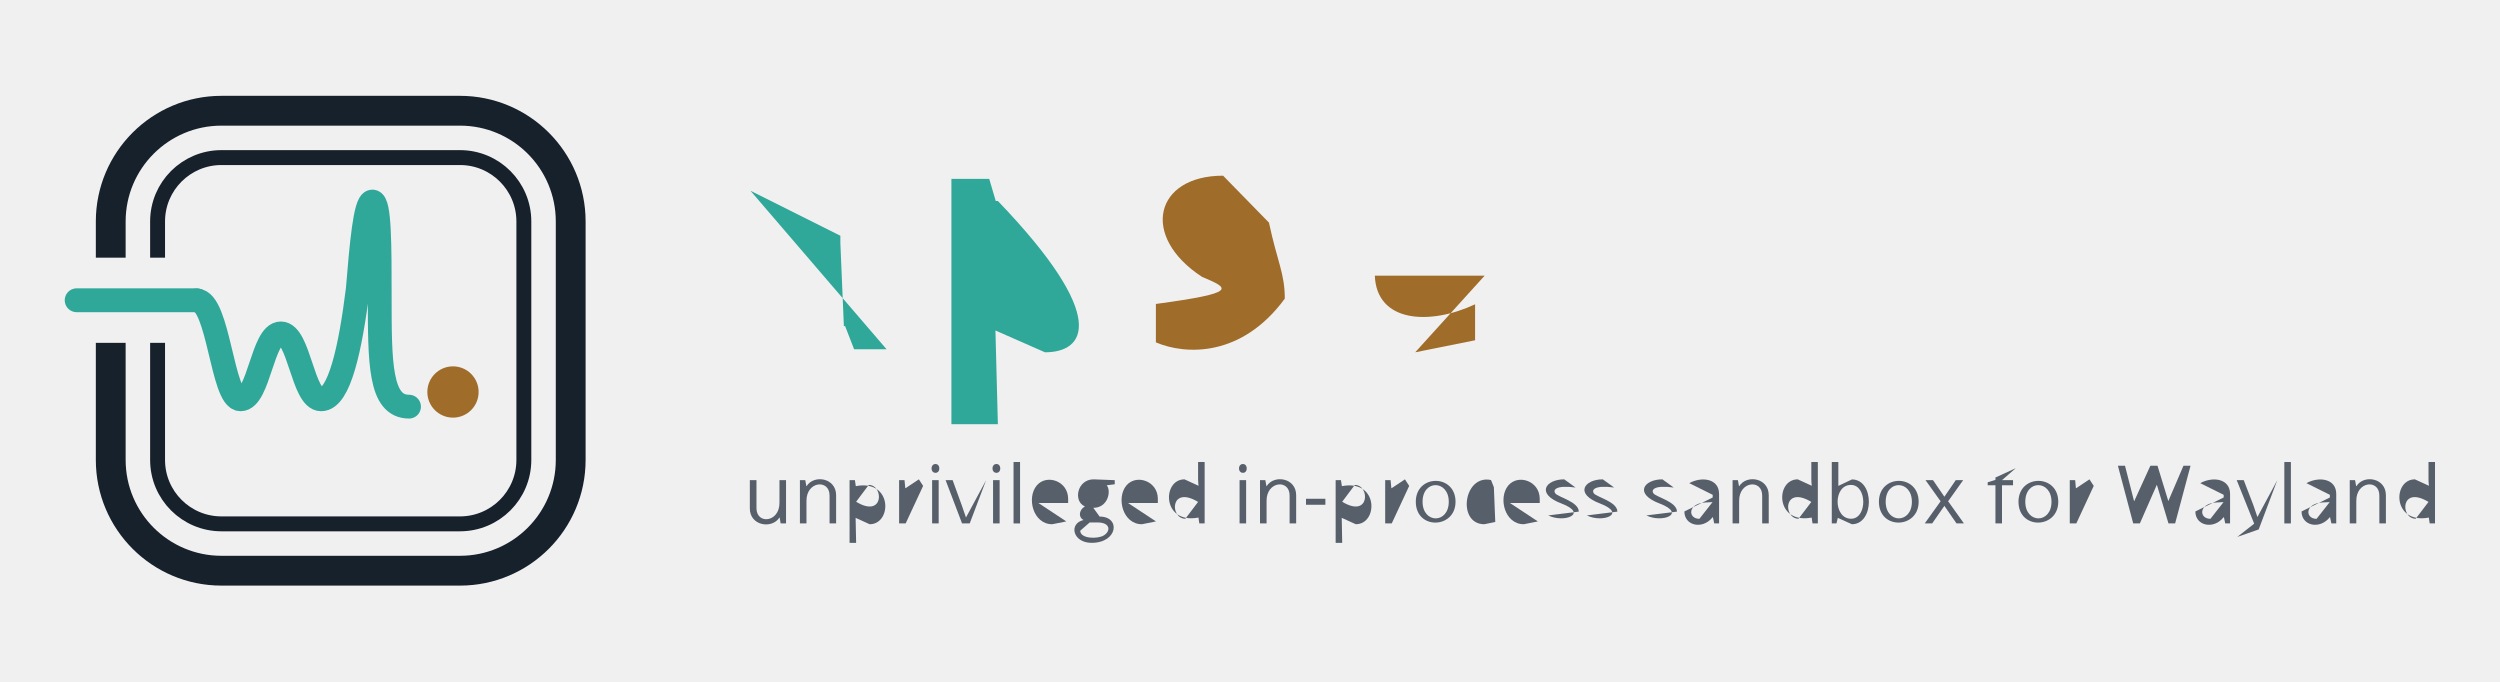
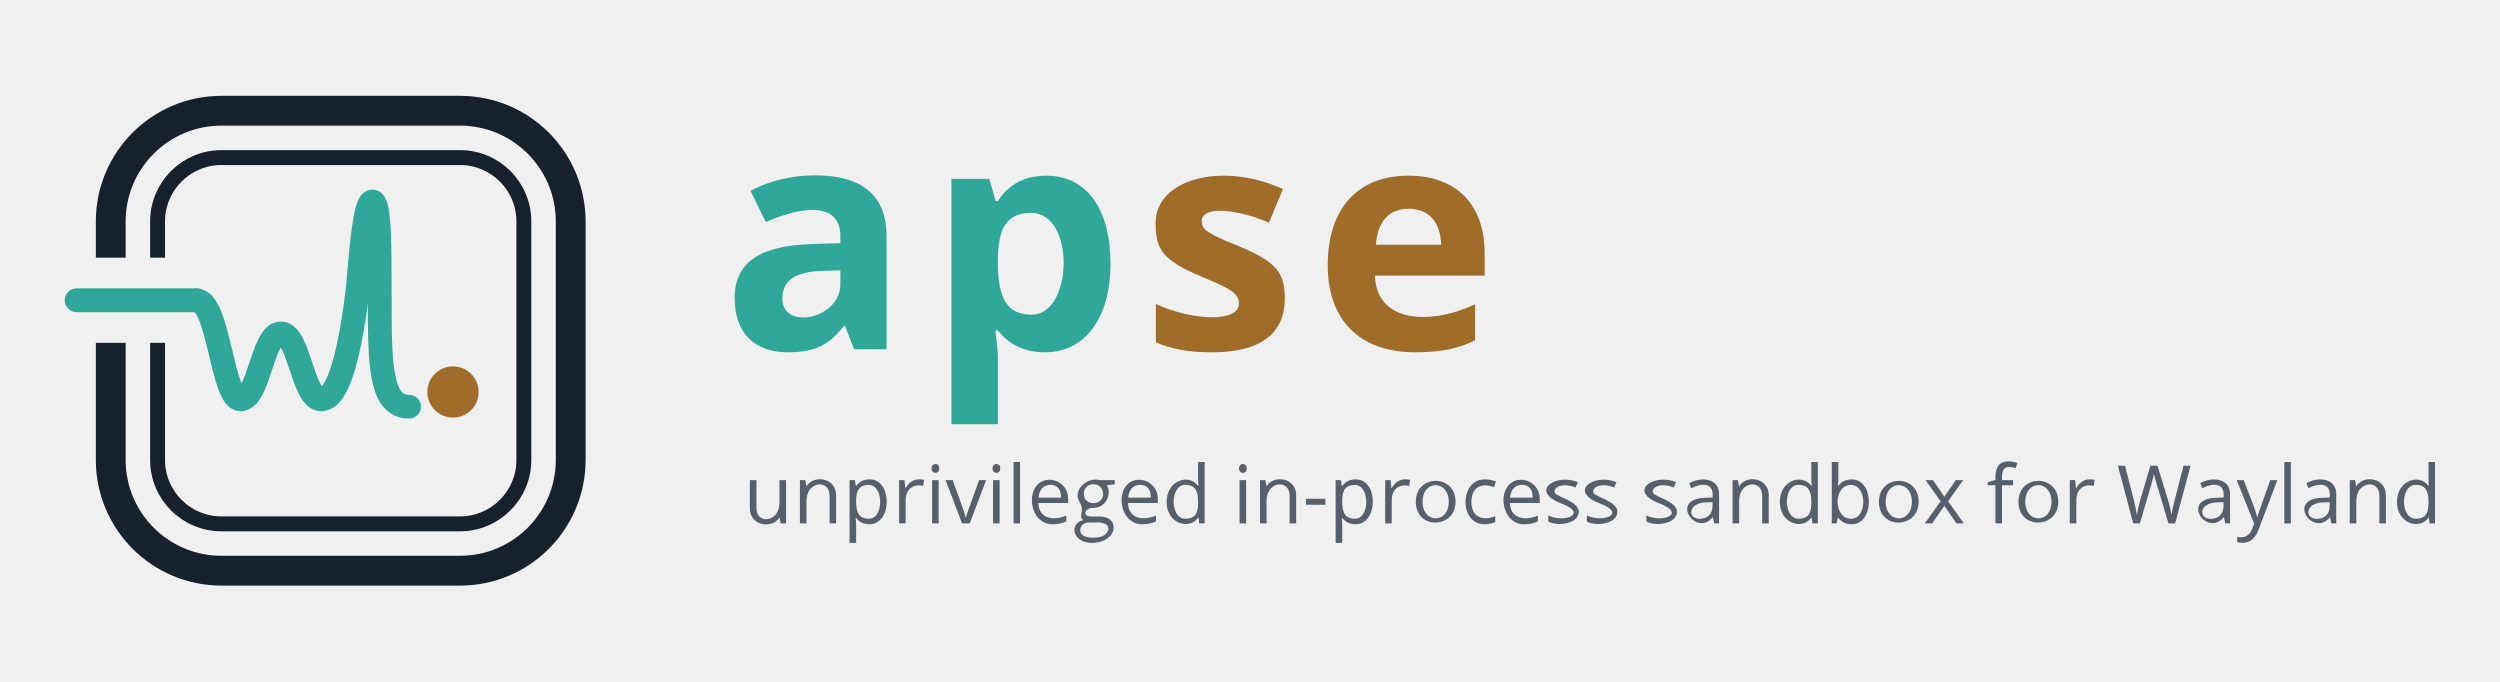
<svg xmlns="http://www.w3.org/2000/svg" viewBox="0 0 587 160" width="587" height="160" role="img" aria-label="apse — unprivileged in-process sandbox for Wayland">
  <style>.ink{stroke:#17212B;fill:none}.inkf{fill:#17212B}.wave{stroke:#2FA89A;fill:none}.wavef{fill:#2FA89A}.tag{fill:#9f6c2a}@media (prefers-color-scheme:dark){.ink{stroke:#E6EDF3}.inkf{fill:#E6EDF3}}.sub{fill:#57606a}@media (prefers-color-scheme:dark){.sub{fill:#9198a1}}</style>
  <g transform="translate(16 16)">
    <mask id="hgap">
      <rect width="128" height="128" fill="#fff" />
      <rect x="0" y="44.5" width="26" height="20" fill="#000" />
    </mask>
    <g stroke-linecap="round" stroke-linejoin="round">
      <g mask="url(#hgap)">
        <rect class="ink" x="10" y="10" width="108" height="108" rx="26" stroke-width="7" />
        <rect class="ink" x="21" y="21" width="86" height="86" rx="15" stroke-width="3.5" />
      </g>
      <path class="wave" d="M2 54.5H30.2" stroke-width="5.6" />
      <g transform="translate(68 64) scale(.86) translate(-64 -64)">
        <path class="wave" d="M20 53C26 53 27 80 32 80C37 80 38 62 43 62C48 62 49 80 54 80C59 80 62 66 64 50C65 38 66 26 68 26C70 26 70 38 70 52C70 70 70 82 78 82" stroke-width="6.5" />
        <circle class="tag" cx="90" cy="78" r="7" />
      </g>
    </g>
  </g>
-   <path class="wavef" d="M200.54 82.00 L198.43 76.56 L198.14 76.56 L197.32 57.10 L197.32 55.35 L176.21 44.79 L208.16 82.00 Z M197.32 63.47 L193.10 63.61 Z" />
-   <path class="wavef" d="M245.36 82.72 L233.73 77.60 L234.30 99.60 L223.39 99.60 L223.39 42.00 L232.27 42.00 L233.80 47.19 L234.30 47.19 C260.74 74.74 254.73 82.72 245.36 82.72 Z M242.14 49.98 L234.30 61.86 Z" />
-   <path class="tag" d="M301.67 70.12 C291.62 83.84 278.47 83.41 271.40 80.39 L271.40 71.37 C290.90 68.73 288.68 67.72 282.24 65.01 C267.63 55.47 271.16 41.25 287.18 41.25 L297.95 52.27 C299.91 61.46 301.67 64.18 301.67 70.12 Z" />
-   <path class="tag" d="M330.75 49.01 L338.37 57.46 Z M332.29 82.72 L348.60 64.72 L322.81 64.72 C323.23 75.74 335.66 76.46 346.35 71.45 L346.35 79.89 Z" />
+   <path class="wavef" d="M200.54 82.00 L198.43 76.56 L198.14 76.56 C194.47 81.19 191.12 82.72 184.87 82.72 C177.19 82.72 172.49 78.16 172.49 70.05 C172.49 61.56 178.40 57.74 190.38 57.31 L197.32 57.10 L197.32 55.35 C197.32 48.17 189.74 47.72 179.82 52.16 L176.21 44.79 C180.81 42.38 185.92 41.18 191.52 41.18 C202.25 41.18 208.16 45.80 208.16 55.35 L208.16 82.00 Z M197.32 63.47 L193.10 63.61 C186.75 63.80 183.69 65.83 183.69 70.12 C183.69 77.61 197.32 74.94 197.32 66.76 Z" />
+   <path class="wavef" d="M245.36 82.72 C240.66 82.72 236.98 81.01 234.30 77.60 L233.73 77.60 C234.11 80.94 234.30 82.87 234.30 83.40 L234.30 99.60 L223.39 99.60 L223.39 42.00 L232.27 42.00 L233.80 47.19 L234.30 47.19 C236.86 43.23 240.64 41.25 245.65 41.25 C255.09 41.25 260.74 48.95 260.74 61.93 C260.74 74.74 254.73 82.72 245.36 82.72 Z M242.14 49.98 C236.75 49.98 234.40 53.04 234.30 60.68 L234.30 61.86 C234.30 70.44 236.75 73.88 242.28 73.88 C251.95 73.88 252.57 49.98 242.14 49.98 Z" />
+   <path class="tag" d="M301.67 70.12 C301.67 78.33 295.96 82.72 284.60 82.72 C278.78 82.72 274.98 81.92 271.40 80.39 L271.40 71.37 C279.61 75.24 290.90 75.83 290.90 71.30 C290.90 68.73 288.68 67.72 282.24 65.01 C273.01 61.14 271.33 58.64 271.33 52.41 C271.33 41.92 287.12 37.89 301.24 44.40 L297.95 52.27 C290.38 49.03 282.17 48.24 282.17 51.95 C282.17 53.90 283.53 54.86 290.54 57.67 C299.91 61.46 301.67 64.18 301.67 70.12 Z" />
+   <path class="tag" d="M330.75 49.01 C326.12 49.01 323.44 52.07 323.06 57.46 L338.37 57.46 C338.27 52.07 335.38 49.01 330.75 49.01 Z M332.29 82.72 C319.41 82.72 311.75 75.31 311.75 62.29 C311.75 48.88 318.85 41.25 330.68 41.25 C341.98 41.25 348.60 48.07 348.60 59.42 L348.60 64.72 L322.81 64.72 C323.23 75.74 335.66 76.46 346.35 71.45 L346.35 79.89 C342.53 81.80 338.54 82.72 332.29 82.72 Z" />
  <path class="sub" d="M177.62 112.74 L177.62 119.33 C177.62 123.18 183.02 122.70 183.02 118.08 L183.02 112.74 L184.56 112.74 L184.56 122.90 L183.29 122.90 L183.07 121.54 L182.99 121.54 C181.27 124.26 176.06 123.47 176.06 119.39 L176.06 112.74 Z" />
  <path class="sub" d="M194.78 122.90 L194.78 116.33 C194.78 112.48 189.36 112.93 189.36 117.57 L189.36 122.90 L187.82 122.90 L187.82 112.74 L189.08 112.74 L189.33 114.13 L189.40 114.13 C191.13 111.38 196.32 112.19 196.32 116.27 L196.32 122.90 Z" />
-   <path class="sub" d="M204.20 123.09 L200.90 121.59 L201.02 127.46 L199.48 127.46 L199.48 112.74 L200.73 112.74 L200.94 114.13 L201.02 114.13 C209.60 112.55 209.48 123.09 204.20 123.09 Z M203.98 113.86 L201.02 117.81 C207.56 121.80 207.56 113.86 203.98 113.86 Z" />
-   <path class="sub" d="M215.75 112.55 L216.75 114.09 L212.65 122.90 L211.11 122.90 L211.11 112.74 L212.38 112.74 L212.56 114.62 L212.63 114.62 Z" />
+   <path class="sub" d="M204.20 123.09 C202.88 123.09 201.76 122.61 201.02 121.59 L200.90 121.59 C200.98 122.19 201.02 122.75 201.02 123.28 L201.02 127.46 L199.48 127.46 L199.48 112.74 L200.73 112.74 L200.94 114.13 L201.02 114.13 C201.81 113.02 202.84 112.55 204.20 112.55 C209.60 112.55 209.48 123.09 204.20 123.09 Z M203.98 113.86 C201.91 113.86 201.04 114.96 201.02 117.47 L201.02 117.81 C201.02 120.67 201.92 121.80 204.02 121.80 C207.56 121.80 207.56 113.86 203.98 113.86 Z" />
+   <path class="sub" d="M215.75 112.55 C216.20 112.55 216.60 112.59 216.96 112.67 L216.75 114.09 C214.18 113.53 212.65 115.07 212.65 117.45 L212.65 122.90 L211.11 122.90 L211.11 112.74 L212.38 112.74 L212.56 114.62 L212.63 114.62 C213.38 113.30 214.47 112.55 215.75 112.55 Z" />
  <path class="sub" d="M220.40 122.90 L218.86 122.90 L218.86 112.74 L220.40 112.74 Z M218.73 109.99 C218.73 108.61 220.55 108.57 220.55 109.99 C220.55 111.41 218.73 111.34 218.73 109.99 Z" />
-   <path class="sub" d="M225.89 122.90 L222.03 112.74 L223.68 112.74 L225.87 118.77 L226.81 121.51 L231.54 112.74 L227.69 122.90 Z" />
+   <path class="sub" d="M225.89 122.90 L222.03 112.74 L223.68 112.74 L225.87 118.77 C226.36 120.17 226.65 121.09 226.74 121.51 L226.81 121.51 C226.95 120.85 227.37 119.66 229.89 112.74 L231.54 112.74 L227.69 122.90 Z" />
  <path class="sub" d="M234.71 122.90 L233.17 122.90 L233.17 112.74 L234.71 112.74 Z M233.04 109.99 C233.04 108.61 234.86 108.57 234.86 109.99 C234.86 111.41 233.04 111.34 233.04 109.99 Z" />
  <path class="sub" d="M239.51 122.90 L237.98 122.90 L237.98 108.48 L239.51 108.48 Z" />
-   <path class="sub" d="M247.07 123.09 C242.55 123.09 241.01 116.88 243.42 114.00 C245.74 111.23 250.80 112.92 250.80 117.12 L250.80 118.10 L243.81 118.10 L250.37 122.43 Z M246.65 113.84 L249.15 116.85 Z" />
-   <path class="sub" d="M261.74 112.74 L261.74 113.71 L259.86 113.94 C260.99 115.35 260.13 119.24 256.71 119.24 L258.19 121.29 C263.19 121.29 262.49 127.46 256.31 127.46 C251.83 127.46 250.89 122.89 254.42 122.10 C253.31 121.60 253.13 119.89 254.74 118.91 C251.93 117.76 252.88 112.55 256.79 112.55 Z M253.64 124.61 C253.64 126.53 257.75 126.61 259.20 125.70 C260.85 124.68 260.71 122.67 257.70 122.67 L255.86 122.67 Z M254.48 115.99 Z" />
-   <path class="sub" d="M268.12 123.09 C263.60 123.09 262.07 116.88 264.47 114.00 C266.79 111.23 271.86 112.92 271.86 117.12 L271.86 118.10 L264.86 118.10 L271.42 122.43 Z M267.70 113.84 L270.21 116.85 Z" />
-   <path class="sub" d="M281.40 121.54 L281.31 121.54 C272.81 123.09 272.83 112.55 278.12 112.55 L281.41 114.06 L281.35 113.32 L281.31 112.61 L281.31 108.48 L282.85 108.48 L282.85 122.90 L281.60 122.90 Z M278.32 121.80 L281.31 117.85 C274.66 113.84 274.66 121.80 278.32 121.80 Z" />
+   <path class="sub" d="M247.07 123.09 C242.55 123.09 241.01 116.88 243.42 114.00 C245.74 111.23 250.80 112.92 250.80 117.12 L250.80 118.10 L243.81 118.10 C243.90 121.74 247.27 122.38 250.37 121.06 L250.37 122.43 C249.28 122.90 248.44 123.09 247.07 123.09 Z M246.65 113.84 C245.02 113.84 244.02 114.97 243.84 116.85 L249.15 116.85 C249.15 114.91 248.26 113.84 246.65 113.84 Z" />
+   <path class="sub" d="M261.74 112.74 L261.74 113.71 L259.86 113.94 C260.99 115.35 260.13 119.24 256.71 119.24 C254.70 119.24 253.85 121.29 256.39 121.29 L258.19 121.29 C263.19 121.29 262.49 127.46 256.31 127.46 C251.83 127.46 250.89 122.89 254.42 122.10 C252.98 121.45 254.88 120.05 253.45 117.81 C251.78 115.19 255.25 111.88 258.23 112.74 Z M253.64 124.61 C253.64 126.53 257.75 126.61 259.20 125.70 C260.85 124.68 260.71 122.67 257.70 122.67 L255.86 122.67 C254.46 122.67 253.64 123.36 253.64 124.61 Z M254.48 115.99 C254.48 118.90 259.01 118.82 259.01 115.97 C259.01 112.99 254.48 112.85 254.48 115.99 Z" />
+   <path class="sub" d="M268.12 123.09 C263.60 123.09 262.07 116.88 264.47 114.00 C266.79 111.23 271.86 112.92 271.86 117.12 L271.86 118.10 L264.86 118.10 C264.95 121.74 268.32 122.38 271.42 121.06 L271.42 122.43 C270.33 122.90 269.49 123.09 268.12 123.09 Z M267.70 113.84 C266.07 113.84 265.07 114.97 264.90 116.85 L270.21 116.85 C270.21 114.91 269.31 113.84 267.70 113.84 Z" />
+   <path class="sub" d="M281.40 121.54 L281.31 121.54 C279.27 124.51 273.92 122.98 273.92 117.85 C273.92 112.75 279.15 111.13 281.29 114.06 L281.41 114.06 L281.35 113.32 L281.31 112.61 L281.31 108.48 L282.85 108.48 L282.85 122.90 L281.60 122.90 Z M278.32 121.80 C280.42 121.80 281.31 120.72 281.31 118.17 L281.31 117.85 C281.31 114.97 280.40 113.84 278.30 113.84 C274.66 113.84 274.66 121.80 278.32 121.80 Z" />
  <path class="sub" d="M292.59 122.90 L291.05 122.90 L291.05 112.74 L292.59 112.74 Z M290.92 109.99 C290.92 108.61 292.73 108.57 292.73 109.99 C292.73 111.41 290.92 111.34 290.92 109.99 Z" />
  <path class="sub" d="M302.80 122.90 L302.80 116.33 C302.80 112.48 297.39 112.93 297.39 117.57 L297.39 122.90 L295.85 122.90 L295.85 112.74 L297.10 112.74 L297.35 114.13 L297.42 114.13 C299.16 111.38 304.34 112.19 304.34 116.27 L304.34 122.90 Z" />
  <path class="sub" d="M306.65 118.52 L306.65 117.11 L311.20 117.11 L311.20 118.52 Z" />
-   <path class="sub" d="M318.34 123.09 L315.04 121.59 L315.15 127.46 L313.61 127.46 L313.61 112.74 L314.86 112.74 L315.07 114.13 L315.15 114.13 C323.74 112.55 323.62 123.09 318.34 123.09 Z M318.11 113.86 L315.15 117.81 C321.69 121.80 321.70 113.86 318.11 113.86 Z" />
-   <path class="sub" d="M329.88 112.55 L330.88 114.09 L326.78 122.90 L325.24 122.90 L325.24 112.74 L326.51 112.74 L326.69 114.62 L326.76 114.62 Z" />
+   <path class="sub" d="M318.34 123.09 C317.01 123.09 315.89 122.61 315.15 121.59 L315.04 121.59 C315.11 122.19 315.15 122.75 315.15 123.28 L315.15 127.46 L313.61 127.46 L313.61 112.74 L314.86 112.74 L315.07 114.13 L315.15 114.13 C315.94 113.02 316.98 112.55 318.34 112.55 C323.74 112.55 323.62 123.09 318.34 123.09 Z M318.11 113.86 C316.04 113.86 315.17 114.96 315.15 117.47 L315.15 117.81 C315.15 120.67 316.05 121.80 318.15 121.80 C321.69 121.80 321.70 113.86 318.11 113.86 Z" />
+   <path class="sub" d="M329.88 112.55 C330.33 112.55 330.73 112.59 331.09 112.67 L330.88 114.09 C328.31 113.53 326.78 115.07 326.78 117.45 L326.78 122.90 L325.24 122.90 L325.24 112.74 L326.51 112.74 L326.69 114.62 L326.76 114.62 C327.52 113.30 328.61 112.55 329.88 112.55 Z" />
  <path class="sub" d="M341.76 117.81 C341.76 124.19 332.43 124.48 332.43 117.81 C332.43 111.30 341.76 111.25 341.76 117.81 Z M334.02 117.81 C334.02 123.00 340.17 123.03 340.17 117.81 C340.17 112.68 334.02 112.54 334.02 117.81 Z" />
-   <path class="sub" d="M348.52 123.09 C342.07 123.09 343.62 111.32 350.09 112.71 L350.76 114.39 L351.09 122.56 Z" />
-   <path class="sub" d="M357.79 123.09 C353.27 123.09 351.74 116.88 354.14 114.00 C356.46 111.23 361.53 112.92 361.53 117.12 L361.53 118.10 L354.53 118.10 L361.09 122.43 Z M357.37 113.84 L359.88 116.85 Z" />
-   <path class="sub" d="M370.70 120.13 L363.53 121.02 C367.15 122.85 373.04 120.69 366.70 118.25 C360.48 115.93 362.96 112.55 367.28 112.55 L369.94 114.47 C365.22 113.84 364.62 115.07 365.17 115.83 C365.83 116.73 370.70 117.80 370.70 120.13 Z" />
-   <path class="sub" d="M379.76 120.13 L372.59 121.02 C376.21 122.85 382.10 120.69 375.76 118.25 C369.54 115.93 372.02 112.55 376.34 112.55 L379.00 114.47 C374.28 113.84 373.68 115.07 374.23 115.83 C374.89 116.73 379.76 117.80 379.76 120.13 Z" />
-   <path class="sub" d="M393.75 120.13 L386.57 121.02 C390.20 122.85 396.09 120.69 389.74 118.25 C383.53 115.93 386.01 112.55 390.33 112.55 L392.99 114.47 C388.27 113.84 387.67 115.07 388.22 115.83 C388.88 116.73 393.75 117.80 393.75 120.13 Z" />
-   <path class="sub" d="M402.50 122.90 L402.19 121.45 L402.12 121.45 C399.75 124.43 395.49 123.44 395.49 120.09 L402.14 116.81 L402.14 116.18 L396.63 113.44 C399.66 111.80 403.64 112.42 403.64 115.97 L403.64 122.90 Z M399.02 121.82 L402.10 117.90 L400.56 117.97 C396.20 118.12 396.27 121.82 399.02 121.82 Z" />
+   <path class="sub" d="M348.52 123.09 C342.56 123.09 342.64 112.55 348.62 112.55 C349.60 112.55 350.68 112.80 351.24 113.08 L350.76 114.39 C347.81 113.21 345.49 114.45 345.49 117.87 C345.49 121.43 348.12 122.41 351.09 121.19 L351.09 122.56 C350.41 122.91 349.55 123.09 348.52 123.09 Z" />
+   <path class="sub" d="M357.79 123.09 C353.27 123.09 351.74 116.88 354.14 114.00 C356.46 111.23 361.53 112.92 361.53 117.12 L361.53 118.10 L354.53 118.10 C354.62 121.74 357.99 122.38 361.09 121.06 L361.09 122.43 C360.00 122.90 359.16 123.09 357.79 123.09 Z M357.37 113.84 C355.74 113.84 354.74 114.97 354.56 116.85 L359.88 116.85 C359.88 114.91 358.98 113.84 357.37 113.84 Z" />
+   <path class="sub" d="M370.70 120.13 C370.70 123.02 365.71 123.68 363.53 122.45 L363.53 121.02 C367.15 122.85 373.04 120.69 366.70 118.25 C358.91 115.34 365.32 111.02 370.49 113.22 L369.94 114.47 C366.52 113.06 364.39 114.75 365.17 115.83 C365.83 116.73 370.70 117.80 370.70 120.13 Z" />
+   <path class="sub" d="M379.76 120.13 C379.76 123.02 374.76 123.68 372.59 122.45 L372.59 121.02 C376.21 122.85 382.10 120.69 375.76 118.25 C367.97 115.34 374.38 111.02 379.55 113.22 L379.00 114.47 C375.58 113.06 373.45 114.75 374.23 115.83 C374.89 116.73 379.76 117.80 379.76 120.13 Z" />
+   <path class="sub" d="M393.75 120.13 C393.75 123.02 388.75 123.68 386.57 122.45 L386.57 121.02 C390.20 122.85 396.09 120.69 389.74 118.25 C381.96 115.34 388.37 111.02 393.54 113.22 L392.99 114.47 C389.57 113.06 387.44 114.75 388.22 115.83 C388.88 116.73 393.75 117.80 393.75 120.13 Z" />
+   <path class="sub" d="M402.50 122.90 L402.19 121.45 L402.12 121.45 C398.30 126.25 391.78 117.13 400.41 116.87 L402.14 116.81 L402.14 116.18 C402.14 113.69 400.08 113.18 397.11 114.62 L396.63 113.44 C399.66 111.80 403.64 112.42 403.64 115.97 L403.64 122.90 Z M399.02 121.82 C400.94 121.82 402.10 120.71 402.10 118.82 L402.10 117.90 L400.56 117.97 C396.20 118.12 396.27 121.82 399.02 121.82 Z" />
  <path class="sub" d="M413.76 122.90 L413.76 116.33 C413.76 112.48 408.35 112.93 408.35 117.57 L408.35 122.90 L406.81 122.90 L406.81 112.74 L408.06 112.74 L408.31 114.13 L408.39 114.13 C410.12 111.38 415.30 112.19 415.30 116.27 L415.30 122.90 Z" />
-   <path class="sub" d="M425.38 121.54 L425.30 121.54 C416.79 123.09 416.82 112.55 422.11 112.55 L425.40 114.06 L425.33 113.32 L425.30 112.61 L425.30 108.48 L426.83 108.48 L426.83 122.90 L425.58 122.90 Z M422.30 121.80 L425.30 117.85 C418.65 113.84 418.64 121.80 422.30 121.80 Z" />
-   <path class="sub" d="M434.83 112.57 C440.16 112.57 440.12 123.09 434.83 123.09 L431.52 121.59 L431.20 122.90 L430.10 122.90 L430.10 108.48 L431.64 108.48 L431.64 111.98 L431.64 114.09 Z M434.60 113.86 C430.40 113.86 430.44 121.80 434.64 121.80 C438.47 121.80 438.44 113.86 434.60 113.86 Z" />
+   <path class="sub" d="M425.38 121.54 L425.30 121.54 C423.25 124.51 417.90 122.98 417.90 117.85 C417.90 112.75 423.13 111.13 425.28 114.06 L425.40 114.06 L425.33 113.32 L425.30 112.61 L425.30 108.48 L426.83 108.48 L426.83 122.90 L425.58 122.90 Z M422.30 121.80 C424.40 121.80 425.30 120.72 425.30 118.17 L425.30 117.85 C425.30 114.97 424.38 113.84 422.28 113.84 C418.65 113.84 418.64 121.80 422.30 121.80 Z" />
+   <path class="sub" d="M434.83 112.57 C440.16 112.57 440.12 123.09 434.83 123.09 C433.50 123.09 432.38 122.61 431.64 121.59 L431.52 121.59 L431.20 122.90 L430.10 122.90 L430.10 108.48 L431.64 108.48 L431.64 111.98 C431.64 112.76 431.61 113.47 431.56 114.09 L431.64 114.09 C432.35 113.08 433.42 112.57 434.83 112.57 Z M434.60 113.86 C430.40 113.86 430.44 121.80 434.64 121.80 C438.47 121.80 438.44 113.86 434.60 113.86 Z" />
  <path class="sub" d="M450.50 117.81 C450.50 124.19 441.17 124.48 441.17 117.81 C441.17 111.30 450.50 111.25 450.50 117.81 Z M442.76 117.81 C442.76 123.00 448.91 123.03 448.91 117.81 C448.91 112.68 442.76 112.54 442.76 117.81 Z" />
  <path class="sub" d="M455.65 117.70 L452.11 112.74 L453.87 112.74 L456.54 116.63 L459.21 112.74 L460.95 112.74 L457.42 117.70 L461.13 122.90 L459.39 122.90 L456.54 118.78 L453.67 122.90 L451.93 122.90 Z" />
-   <path class="sub" d="M472.66 113.94 L470.07 113.94 L470.07 122.90 L468.53 122.90 L468.53 113.94 L466.71 113.94 L466.71 113.24 L468.53 112.68 L468.53 112.12 L473.30 109.93 L470.07 112.74 L472.66 112.74 Z" />
+   <path class="sub" d="M472.66 113.94 L470.07 113.94 L470.07 122.90 L468.53 122.90 L468.53 113.94 L466.71 113.94 L466.71 113.24 L468.53 112.68 L468.53 112.12 C468.53 109.01 470.04 107.60 473.69 108.70 L473.30 109.93 C471.06 109.21 470.07 109.76 470.07 112.08 L470.07 112.74 L472.66 112.74 Z" />
  <path class="sub" d="M483.28 117.81 C483.28 124.19 473.94 124.48 473.94 117.81 C473.94 111.30 483.28 111.25 483.28 117.81 Z M475.54 117.81 C475.54 123.00 481.69 123.03 481.69 117.81 C481.69 112.68 475.54 112.54 475.54 117.81 Z" />
-   <path class="sub" d="M490.61 112.55 L491.61 114.09 L487.52 122.90 L485.98 122.90 L485.98 112.74 L487.25 112.74 L487.42 114.62 L487.50 114.62 Z" />
-   <path class="sub" d="M510.72 122.90 L509.16 122.90 L506.43 113.82 L502.44 122.90 L500.88 122.90 L497.28 109.35 L498.95 109.35 L501.09 117.72 L504.91 109.35 L506.58 109.35 L509.12 117.66 L512.68 109.35 L514.34 109.35 Z" />
-   <path class="sub" d="M522.48 122.90 L522.18 121.45 L522.10 121.45 C519.74 124.43 515.47 123.44 515.47 120.09 L522.12 116.81 L522.12 116.18 L516.61 113.44 C519.64 111.80 523.62 112.42 523.62 115.97 L523.62 122.90 Z M519.01 121.82 L522.08 117.90 L520.55 117.97 C516.18 118.12 516.25 121.82 519.01 121.82 Z" />
-   <path class="sub" d="M525.18 112.74 L526.83 112.74 L529.06 118.53 L530.04 121.40 L534.71 112.74 L530.34 124.31 L525.31 126.07 L529.28 122.96 Z" />
+   <path class="sub" d="M490.61 112.55 C491.06 112.55 491.47 112.59 491.83 112.67 L491.61 114.09 C489.04 113.53 487.52 115.07 487.52 117.45 L487.52 122.90 L485.98 122.90 L485.98 112.74 L487.25 112.74 L487.42 114.62 L487.50 114.62 C488.25 113.30 489.34 112.55 490.61 112.55 Z" />
+   <path class="sub" d="M510.72 122.90 L509.16 122.90 L506.43 113.82 C506.17 113.02 505.75 111.45 505.74 111.20 C505.61 112.02 505.39 112.91 505.09 113.88 L502.44 122.90 L500.88 122.90 L497.28 109.35 L498.95 109.35 L501.09 117.72 C501.38 118.89 501.60 119.96 501.74 120.91 C501.90 119.78 502.15 118.67 502.48 117.59 L504.91 109.35 L506.58 109.35 L509.12 117.66 C509.42 118.62 509.67 119.70 509.88 120.91 C509.99 120.03 510.22 118.96 510.54 117.70 L512.68 109.35 L514.34 109.35 Z" />
+   <path class="sub" d="M522.48 122.90 L522.18 121.45 L522.10 121.45 C518.28 126.25 511.76 117.13 520.40 116.87 L522.12 116.81 L522.12 116.18 C522.12 113.69 520.06 113.18 517.09 114.62 L516.61 113.44 C519.64 111.80 523.62 112.42 523.62 115.97 L523.62 122.90 Z M519.01 121.82 C520.92 121.82 522.08 120.71 522.08 118.82 L522.08 117.90 L520.55 117.97 C516.18 118.12 516.25 121.82 519.01 121.82 Z" />
+   <path class="sub" d="M525.18 112.74 L526.83 112.74 L529.06 118.53 C529.54 119.86 529.85 120.81 529.96 121.40 L530.04 121.40 C530.20 120.77 530.22 120.60 533.06 112.74 L534.71 112.74 L530.34 124.31 C529.24 127.23 527.40 127.78 525.31 127.30 L525.31 126.07 C526.50 126.33 528.08 126.06 528.71 124.40 L529.28 122.96 Z" />
  <path class="sub" d="M537.90 122.90 L536.36 122.90 L536.36 108.48 L537.90 108.48 Z" />
-   <path class="sub" d="M547.41 122.90 L547.10 121.45 L547.03 121.45 C544.66 124.43 540.40 123.44 540.40 120.09 L547.05 116.81 L547.05 116.18 L541.54 113.44 C544.57 111.80 548.55 112.42 548.55 115.97 L548.55 122.90 Z M543.93 121.82 L547.01 117.90 L545.47 117.97 C541.11 118.12 541.17 121.82 543.93 121.82 Z" />
+   <path class="sub" d="M547.41 122.90 L547.10 121.45 L547.03 121.45 C543.21 126.25 536.69 117.13 545.32 116.87 L547.05 116.81 L547.05 116.18 C547.05 113.69 544.99 113.18 542.01 114.62 L541.54 113.44 C544.57 111.80 548.55 112.42 548.55 115.97 L548.55 122.90 Z M543.93 121.82 C545.85 121.82 547.01 120.71 547.01 118.82 L547.01 117.90 L545.47 117.97 C541.11 118.12 541.17 121.82 543.93 121.82 Z" />
  <path class="sub" d="M558.67 122.90 L558.67 116.33 C558.67 112.48 553.26 112.93 553.26 117.57 L553.26 122.90 L551.72 122.90 L551.72 112.74 L552.97 112.74 L553.22 114.13 L553.30 114.13 C555.03 111.38 560.21 112.19 560.21 116.27 L560.21 122.90 Z" />
-   <path class="sub" d="M570.29 121.54 L570.21 121.54 C561.70 123.09 561.73 112.55 567.02 112.55 L570.31 114.06 L570.24 113.32 L570.21 112.61 L570.21 108.48 L571.74 108.48 L571.74 122.90 L570.49 122.90 Z M567.21 121.80 L570.21 117.85 C563.56 113.84 563.55 121.80 567.21 121.80 Z" />
+   <path class="sub" d="M570.29 121.54 L570.21 121.54 C568.16 124.51 562.81 122.98 562.81 117.85 C562.81 112.75 568.04 111.13 570.19 114.06 L570.31 114.06 L570.24 113.32 L570.21 112.61 L570.21 108.48 L571.74 108.48 L571.74 122.90 L570.49 122.90 Z M567.21 121.80 C569.31 121.80 570.21 120.72 570.21 118.17 L570.21 117.85 C570.21 114.97 569.29 113.84 567.19 113.84 C563.56 113.84 563.55 121.80 567.21 121.80 Z" />
</svg>
